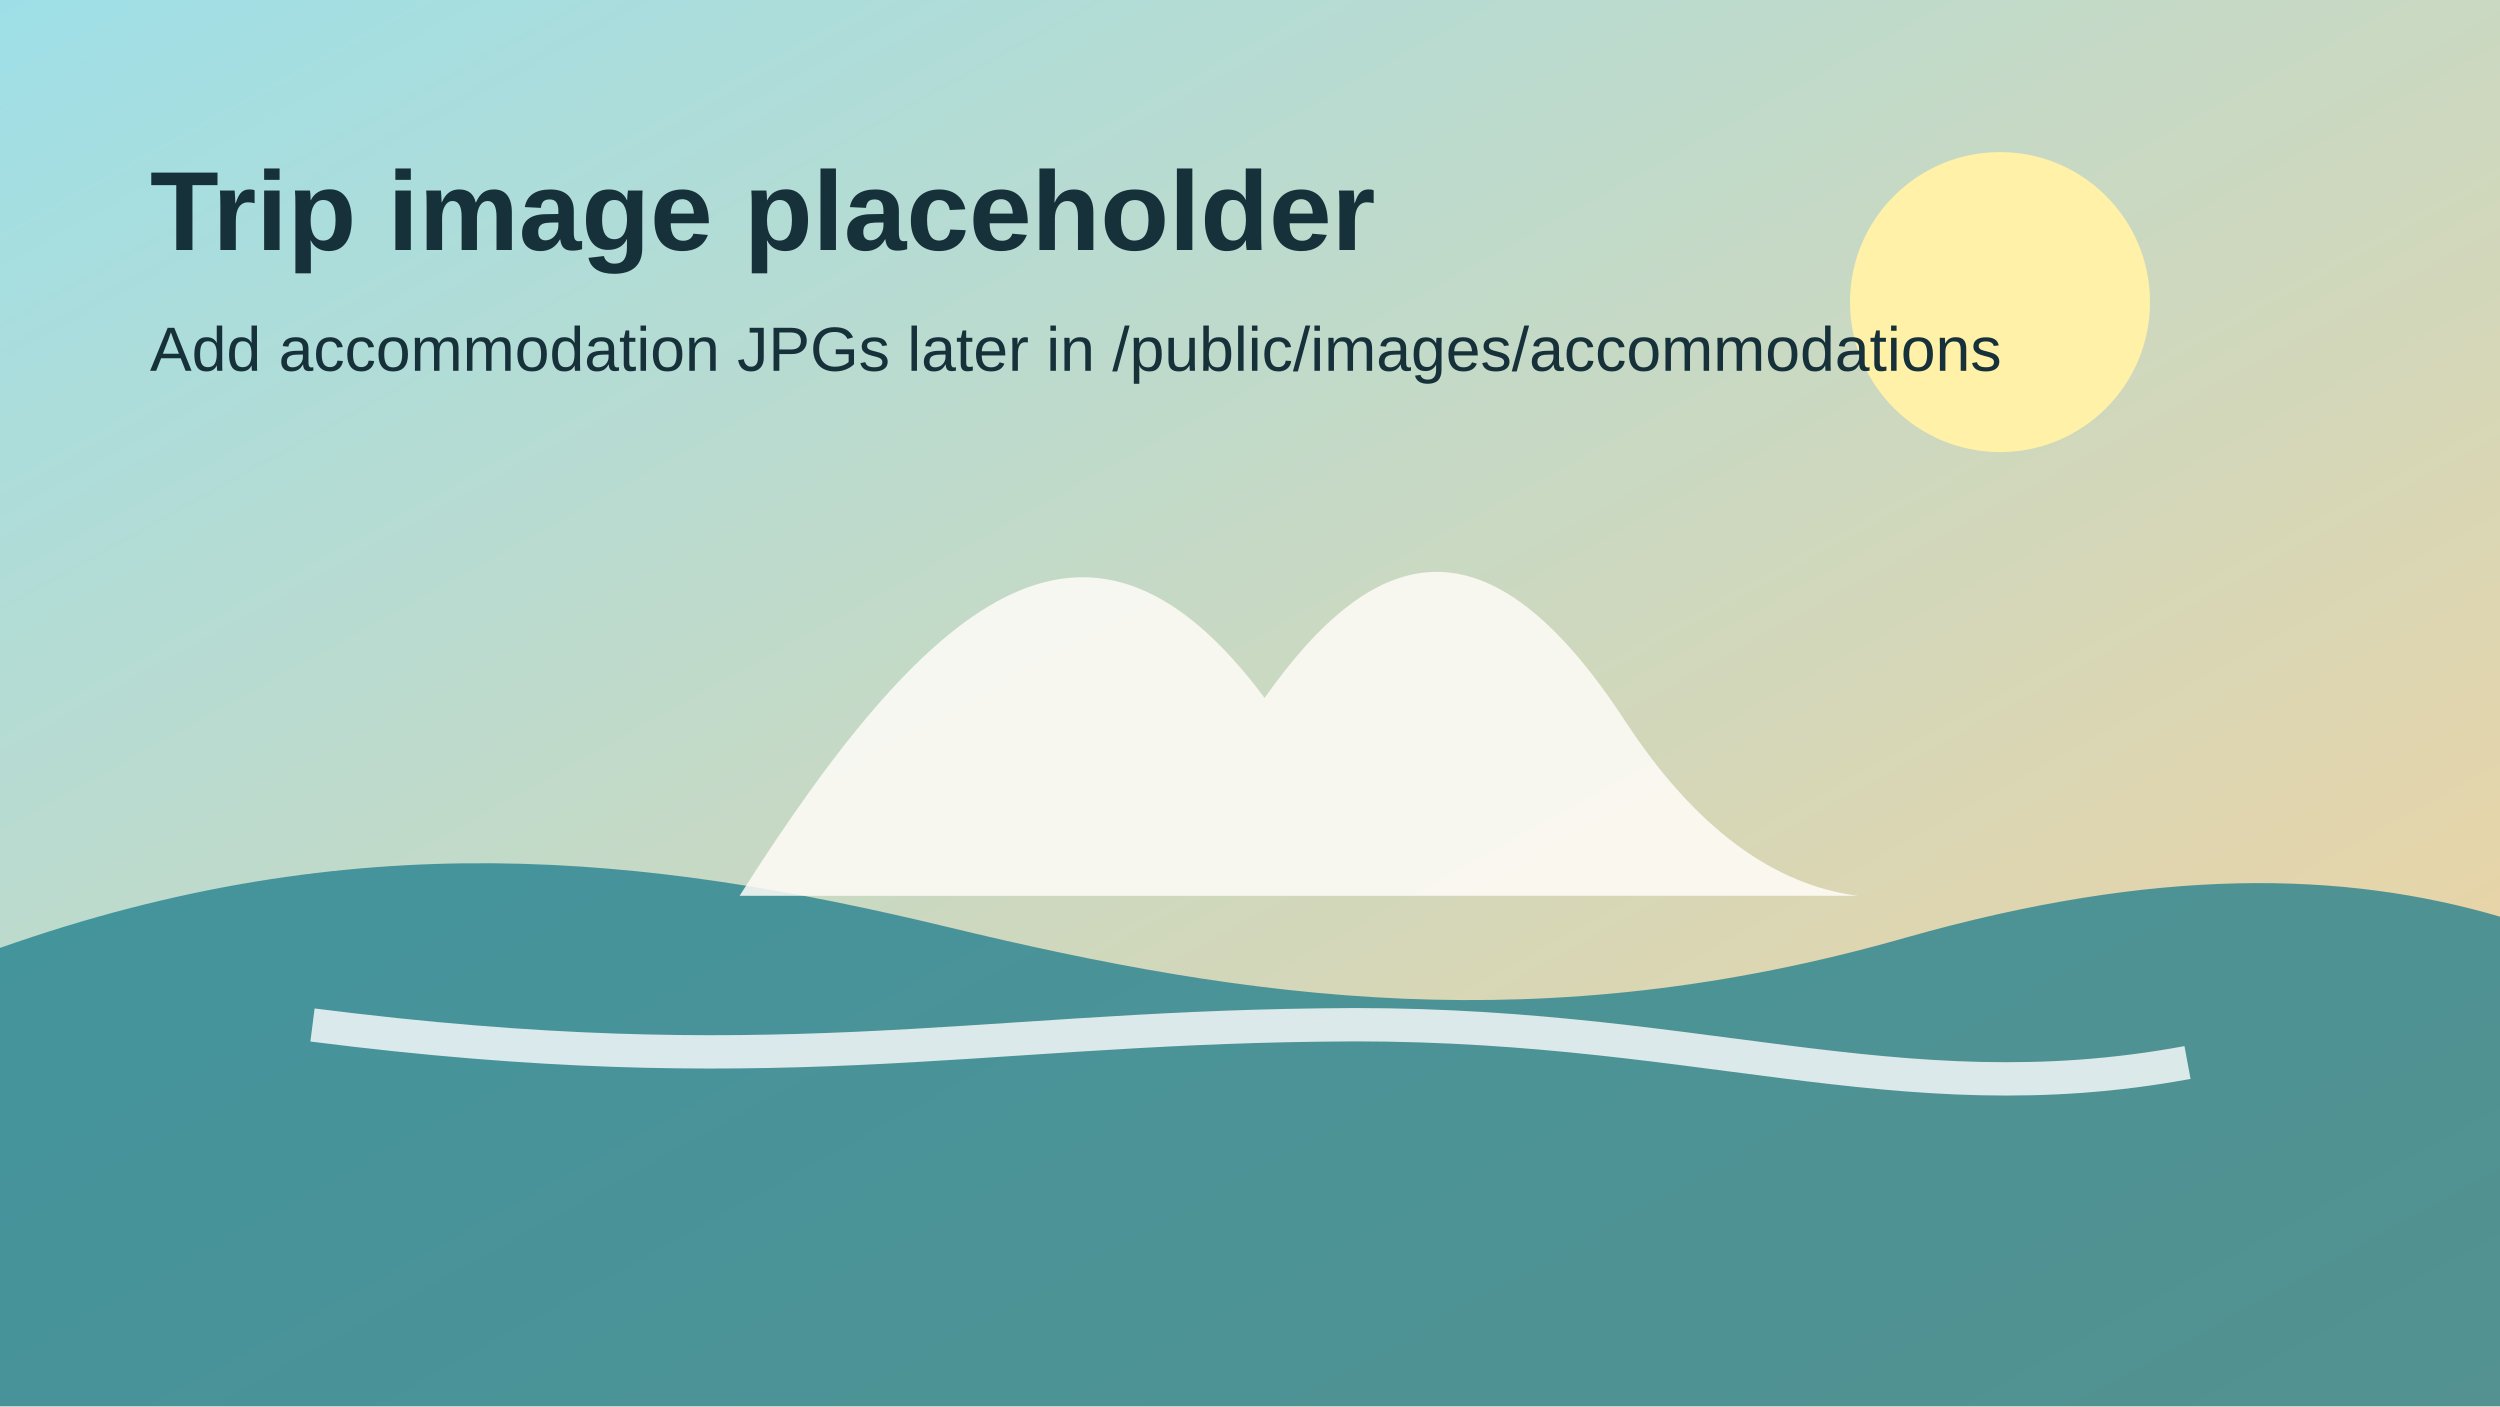
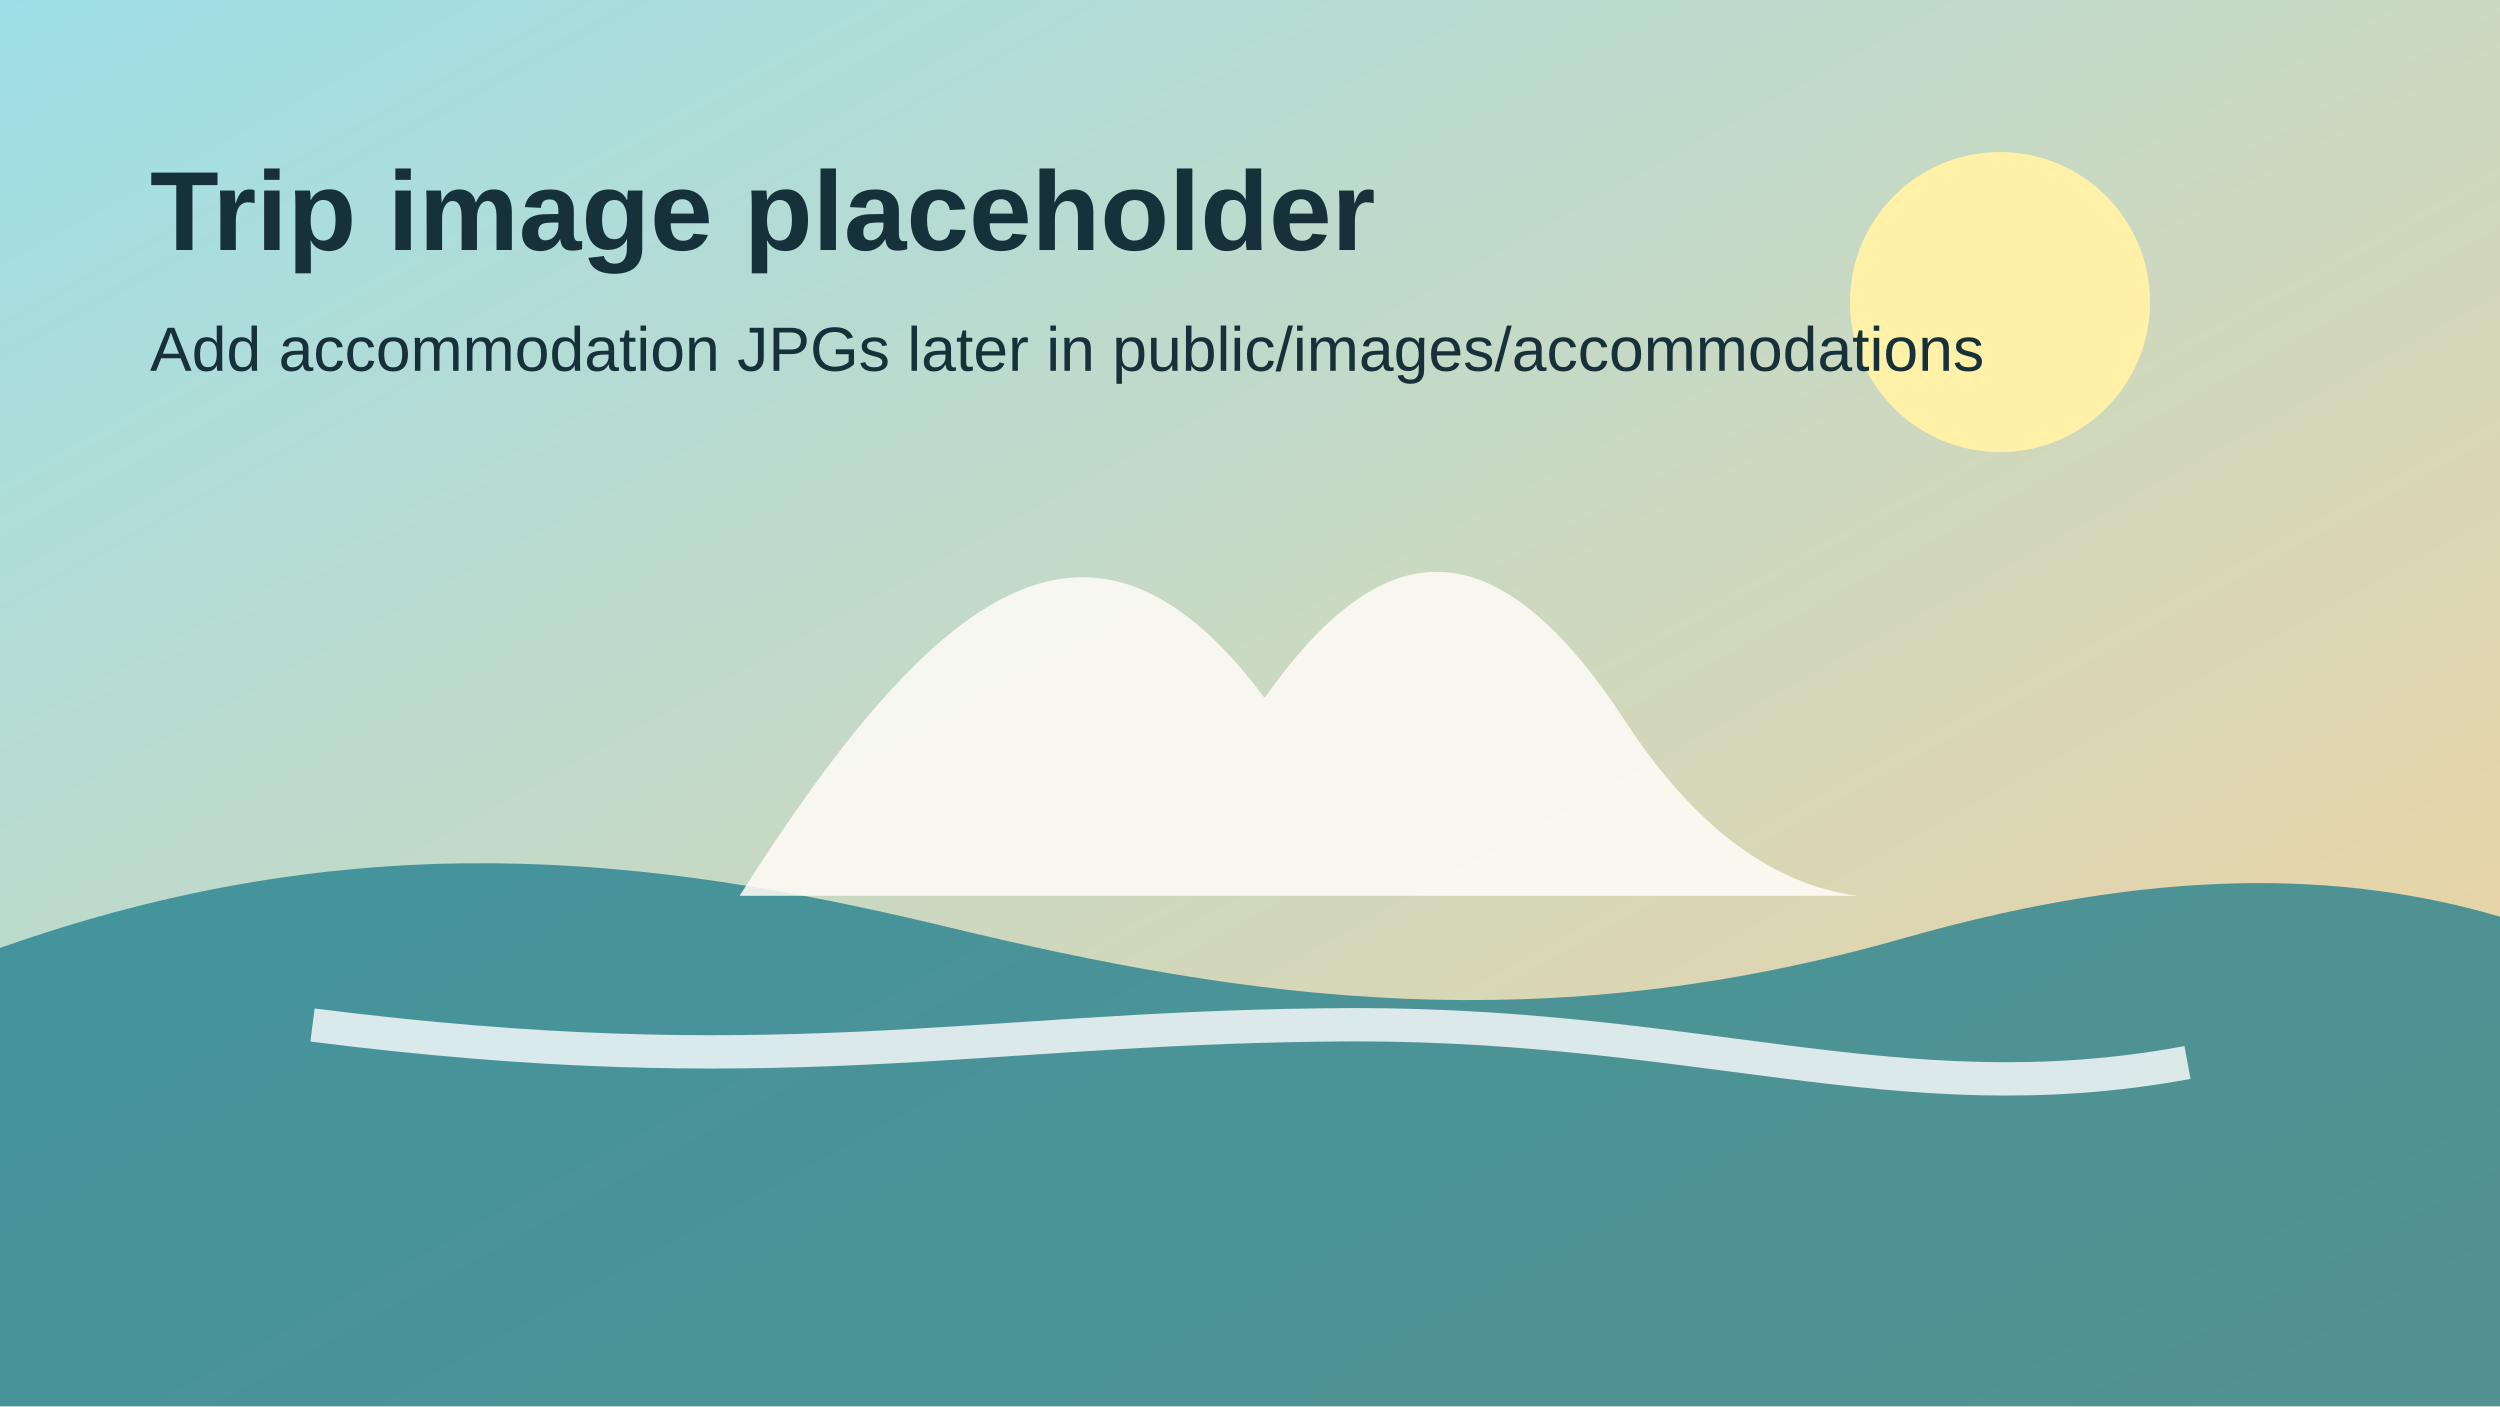
<svg xmlns="http://www.w3.org/2000/svg" viewBox="0 0 1200 675" role="img" aria-label="Canary Islands trip placeholder">
  <defs>
    <linearGradient id="g" x1="0" x2="1" y1="0" y2="1">
      <stop stop-color="#9edfe7" />
      <stop offset="1" stop-color="#f7d29b" />
    </linearGradient>
  </defs>
  <rect width="1200" height="675" fill="url(#g)" />
  <circle cx="960" cy="145" r="72" fill="#fff1a8" />
  <path d="M0 455c170-60 310-45 455-10s285 55 460 5c120-34 210-32 285-10v235H0z" fill="#1c7c8c" opacity=".75" />
  <path d="M150 492c220 28 315 2 484 0 178-3 276 44 416 18" fill="none" stroke="#fff" stroke-width="16" opacity=".8" />
  <path d="M355 430c95-150 170-205 252-95 53-75 107-90 173 11 34 52 72 79 112 84z" fill="#fffdf8" opacity=".85" />
  <text x="72" y="120" font-family="Arial, Helvetica, sans-serif" font-size="54" font-weight="700" fill="#17313b">Trip image placeholder</text>
-   <text x="72" y="178" font-family="Arial, Helvetica, sans-serif" font-size="30" fill="#17313b">Add accommodation JPGs later in /public/images/accommodations</text>
+   <text x="72" y="178" font-family="Arial, Helvetica, sans-serif" font-size="30" fill="#17313b">Add accommodation JPGs later in public/images/accommodations</text>
</svg>
